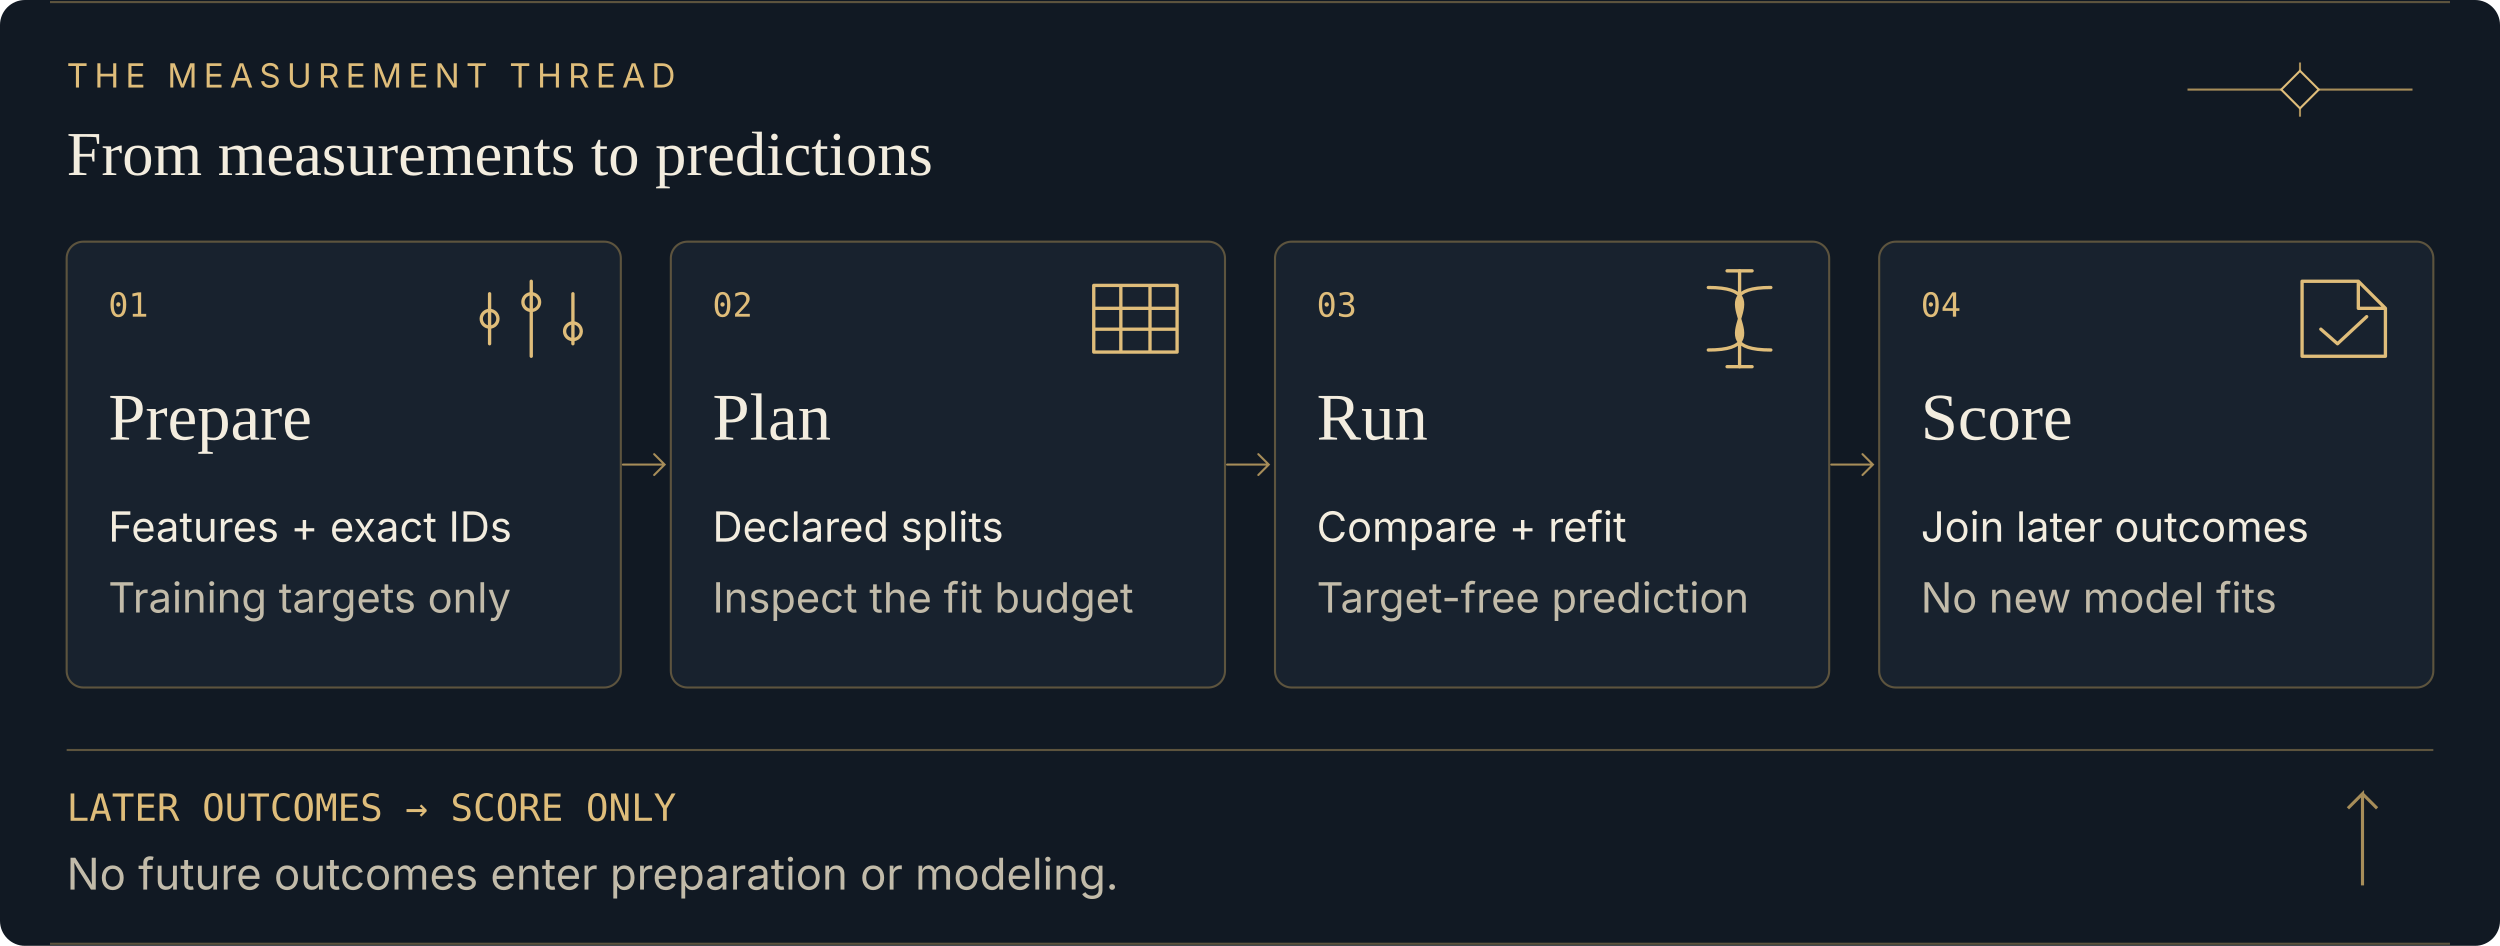
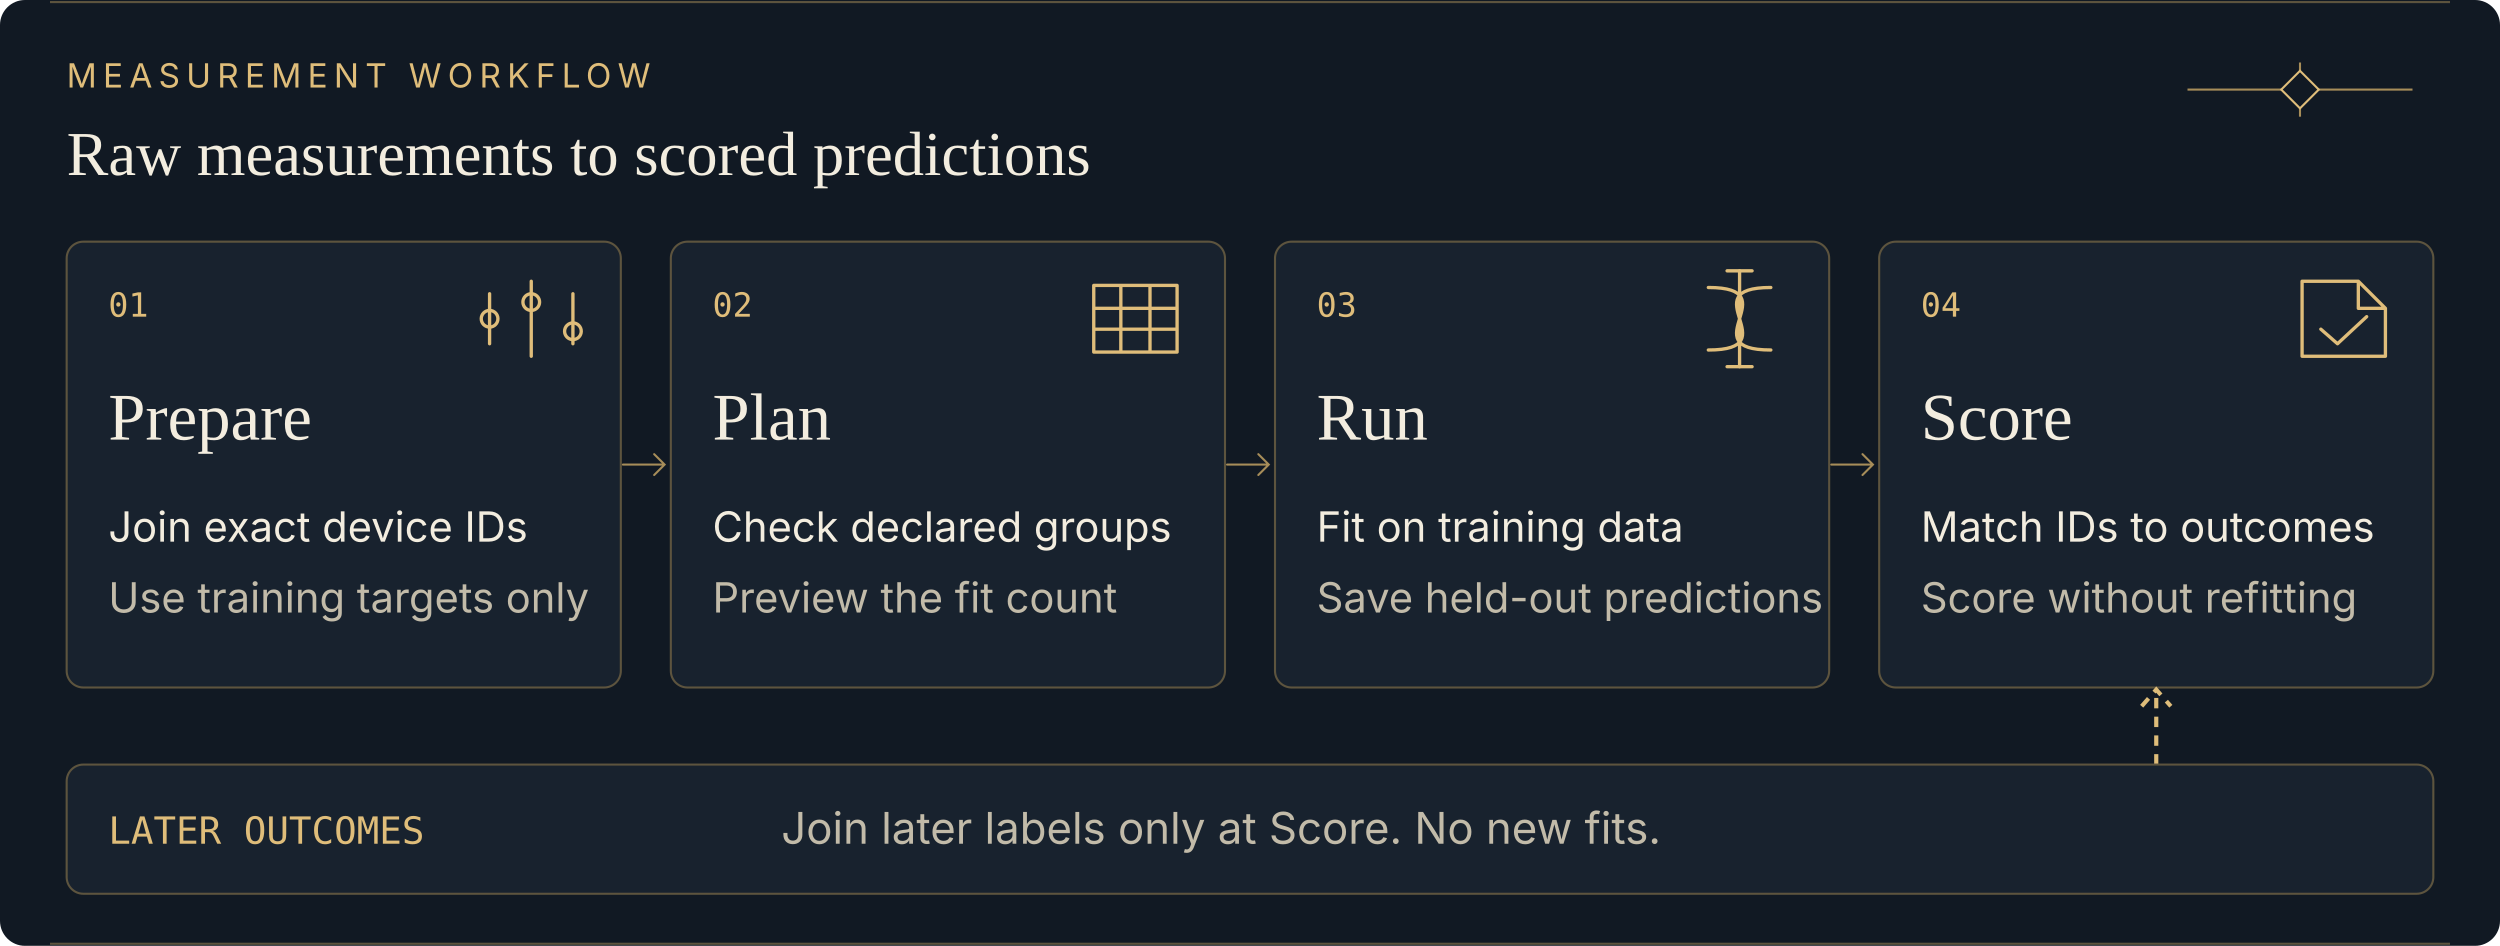
<svg xmlns="http://www.w3.org/2000/svg" width="1200" height="454" viewBox="0 0 1200 454" role="img" aria-labelledby="title desc" xml:lang="en">
  <rect width="1200" height="454" rx="12" fill="#111923" />
  <path d="M24 1H1176M24 453H1176" stroke="#5d543e" />
-   <text x="32" y="42" fill="#dfbd7a" font-size="16" font-family="system-ui, -apple-system, 'Segoe UI', sans-serif" text-anchor="start" letter-spacing="3">THE MEASUREMENT THREAD</text>
-   <text x="32" y="84" fill="#f3eddf" font-size="30" font-family="Georgia, 'Times New Roman', serif" text-anchor="start" letter-spacing="0">From measurements to predictions</text>
+   <text x="32" y="42" fill="#dfbd7a" font-size="16" font-family="system-ui, -apple-system, 'Segoe UI', sans-serif" text-anchor="start" letter-spacing="3">MEASUREMENT WORKFLOW</text>
+   <text x="32" y="84" fill="#f3eddf" font-size="30" font-family="Georgia, 'Times New Roman', serif" text-anchor="start" letter-spacing="0">Raw measurements to scored predictions</text>
  <path d="M1050 43H1158M1104 30V56" stroke="#a78d59" />
  <path d="M1104 34L1113 43L1104 52L1095 43Z" fill="#111923" stroke="#dfbd7a" />
  <rect x="32" y="116" width="266" height="214" rx="8" fill="#18222e" stroke="#5d543e" />
  <text x="52" y="152" fill="#dfbd7a" font-size="16" font-family="ui-monospace, 'SFMono-Regular', Consolas, monospace" text-anchor="start" letter-spacing="0">01</text>
  <g transform="translate(255 153)" fill="none" stroke="#dfbd7a" stroke-width="1.6" stroke-linecap="round" stroke-linejoin="round" aria-hidden="true">
    <path d="M-20 12V-12M0 18V-18M20 12V-12" />
    <circle cx="-20" cy="0" r="4" />
    <circle cx="0" cy="-8" r="4" />
    <circle cx="20" cy="6" r="4" />
  </g>
  <text x="52" y="211" fill="#f3eddf" font-size="32" font-family="Georgia, 'Times New Roman', serif" text-anchor="start" letter-spacing="0">Prepare</text>
-   <text x="52" y="260" fill="#f3eddf" font-size="20" font-family="system-ui, -apple-system, 'Segoe UI', sans-serif" text-anchor="start" letter-spacing="0">Features + exact IDs</text>
-   <text x="52" y="294" fill="#c2bba9" font-size="20" font-family="system-ui, -apple-system, 'Segoe UI', sans-serif" text-anchor="start" letter-spacing="0">Training targets only</text>
+   <text x="52" y="260" fill="#f3eddf" font-size="20" font-family="system-ui, -apple-system, 'Segoe UI', sans-serif" text-anchor="start" letter-spacing="0">Join exact device IDs</text>
+   <text x="52" y="294" fill="#c2bba9" font-size="20" font-family="system-ui, -apple-system, 'Segoe UI', sans-serif" text-anchor="start" letter-spacing="0">Use training targets only</text>
  <path d="M299 223H319M314 218L319 223L314 228" fill="none" stroke="#a78d59" stroke-linecap="round" />
  <rect x="322" y="116" width="266" height="214" rx="8" fill="#18222e" stroke="#5d543e" />
  <text x="342" y="152" fill="#dfbd7a" font-size="16" font-family="ui-monospace, 'SFMono-Regular', Consolas, monospace" text-anchor="start" letter-spacing="0">02</text>
  <g transform="translate(545 153)" fill="none" stroke="#dfbd7a" stroke-width="1.6" stroke-linecap="round" stroke-linejoin="round" aria-hidden="true">
    <path d="M-20-16H20V16H-20ZM-7-16V16M7-16V16M-20-5H20M-20 5H20" />
  </g>
  <text x="342" y="211" fill="#f3eddf" font-size="32" font-family="Georgia, 'Times New Roman', serif" text-anchor="start" letter-spacing="0">Plan</text>
-   <text x="342" y="260" fill="#f3eddf" font-size="20" font-family="system-ui, -apple-system, 'Segoe UI', sans-serif" text-anchor="start" letter-spacing="0">Declared splits</text>
-   <text x="342" y="294" fill="#c2bba9" font-size="20" font-family="system-ui, -apple-system, 'Segoe UI', sans-serif" text-anchor="start" letter-spacing="0">Inspect the fit budget</text>
+   <text x="342" y="260" fill="#f3eddf" font-size="20" font-family="system-ui, -apple-system, 'Segoe UI', sans-serif" text-anchor="start" letter-spacing="0">Check declared groups</text>
+   <text x="342" y="294" fill="#c2bba9" font-size="20" font-family="system-ui, -apple-system, 'Segoe UI', sans-serif" text-anchor="start" letter-spacing="0">Preview the fit count</text>
  <path d="M589 223H609M604 218L609 223L604 228" fill="none" stroke="#a78d59" stroke-linecap="round" />
  <rect x="612" y="116" width="266" height="214" rx="8" fill="#18222e" stroke="#5d543e" />
  <text x="632" y="152" fill="#dfbd7a" font-size="16" font-family="ui-monospace, 'SFMono-Regular', Consolas, monospace" text-anchor="start" letter-spacing="0">03</text>
  <g transform="translate(835 153)" fill="none" stroke="#dfbd7a" stroke-width="1.6" stroke-linecap="round" stroke-linejoin="round" aria-hidden="true">
    <path d="M0-23V23M-15-15C24-15-24 15 15 15M15-15C-24-15 24 15-15 15" />
    <path d="M-6-23H6M-6 23H6" />
  </g>
  <text x="632" y="211" fill="#f3eddf" font-size="32" font-family="Georgia, 'Times New Roman', serif" text-anchor="start" letter-spacing="0">Run</text>
-   <text x="632" y="260" fill="#f3eddf" font-size="20" font-family="system-ui, -apple-system, 'Segoe UI', sans-serif" text-anchor="start" letter-spacing="0">Compare + refit</text>
-   <text x="632" y="294" fill="#c2bba9" font-size="20" font-family="system-ui, -apple-system, 'Segoe UI', sans-serif" text-anchor="start" letter-spacing="0">Target-free prediction</text>
+   <text x="632" y="260" fill="#f3eddf" font-size="20" font-family="system-ui, -apple-system, 'Segoe UI', sans-serif" text-anchor="start" letter-spacing="0">Fit on training data</text>
+   <text x="632" y="294" fill="#c2bba9" font-size="20" font-family="system-ui, -apple-system, 'Segoe UI', sans-serif" text-anchor="start" letter-spacing="0">Save held-out predictions</text>
  <path d="M879 223H899M894 218L899 223L894 228" fill="none" stroke="#a78d59" stroke-linecap="round" />
  <rect x="902" y="116" width="266" height="214" rx="8" fill="#18222e" stroke="#5d543e" />
  <text x="922" y="152" fill="#dfbd7a" font-size="16" font-family="ui-monospace, 'SFMono-Regular', Consolas, monospace" text-anchor="start" letter-spacing="0">04</text>
  <g transform="translate(1125 153)" fill="none" stroke="#dfbd7a" stroke-width="1.6" stroke-linecap="round" stroke-linejoin="round" aria-hidden="true">
    <path d="M-20 18V-18H7L20-5V18ZM7-18V-5H20M-11 5L-3 12L11-1" />
  </g>
  <text x="922" y="211" fill="#f3eddf" font-size="32" font-family="Georgia, 'Times New Roman', serif" text-anchor="start" letter-spacing="0">Score</text>
-   <text x="922" y="260" fill="#f3eddf" font-size="20" font-family="system-ui, -apple-system, 'Segoe UI', sans-serif" text-anchor="start" letter-spacing="0">Join later outcomes</text>
-   <text x="922" y="294" fill="#c2bba9" font-size="20" font-family="system-ui, -apple-system, 'Segoe UI', sans-serif" text-anchor="start" letter-spacing="0">No new model fits</text>
-   <path d="M32 360H1168" stroke="#5d543e" />
-   <text x="32" y="394" fill="#dfbd7a" font-size="18" font-family="ui-monospace, 'SFMono-Regular', Consolas, monospace" text-anchor="start" letter-spacing="0">LATER OUTCOMES → SCORE ONLY</text>
-   <text x="32" y="427" fill="#c2bba9" font-size="21" font-family="system-ui, -apple-system, 'Segoe UI', sans-serif" text-anchor="start" letter-spacing="0">No future outcomes enter preparation or modeling.</text>
-   <path d="M1134 425V381L1127 388M1134 381L1141 388" fill="none" stroke="#a78d59" stroke-width="1.5" />
+   <text x="922" y="260" fill="#f3eddf" font-size="20" font-family="system-ui, -apple-system, 'Segoe UI', sans-serif" text-anchor="start" letter-spacing="0">Match IDs to outcomes</text>
+   <text x="922" y="294" fill="#c2bba9" font-size="20" font-family="system-ui, -apple-system, 'Segoe UI', sans-serif" text-anchor="start" letter-spacing="0">Score without refitting</text>
+   <path d="M1035 367V331M1028 339L1035 331L1042 339" fill="none" stroke="#dfbd7a" stroke-width="2" stroke-dasharray="5 4" />
+   <rect x="32" y="367" width="1136" height="62" rx="8" fill="#18222e" stroke="#5d543e" />
+   <text x="52" y="405" fill="#dfbd7a" font-size="18" font-family="ui-monospace, 'SFMono-Regular', Consolas, monospace" text-anchor="start" letter-spacing="0">LATER OUTCOMES</text>
+   <text x="375" y="405" fill="#c2bba9" font-size="21" font-family="system-ui, -apple-system, 'Segoe UI', sans-serif" text-anchor="start" letter-spacing="0">Join later labels only at Score. No new fits.</text>
</svg>
